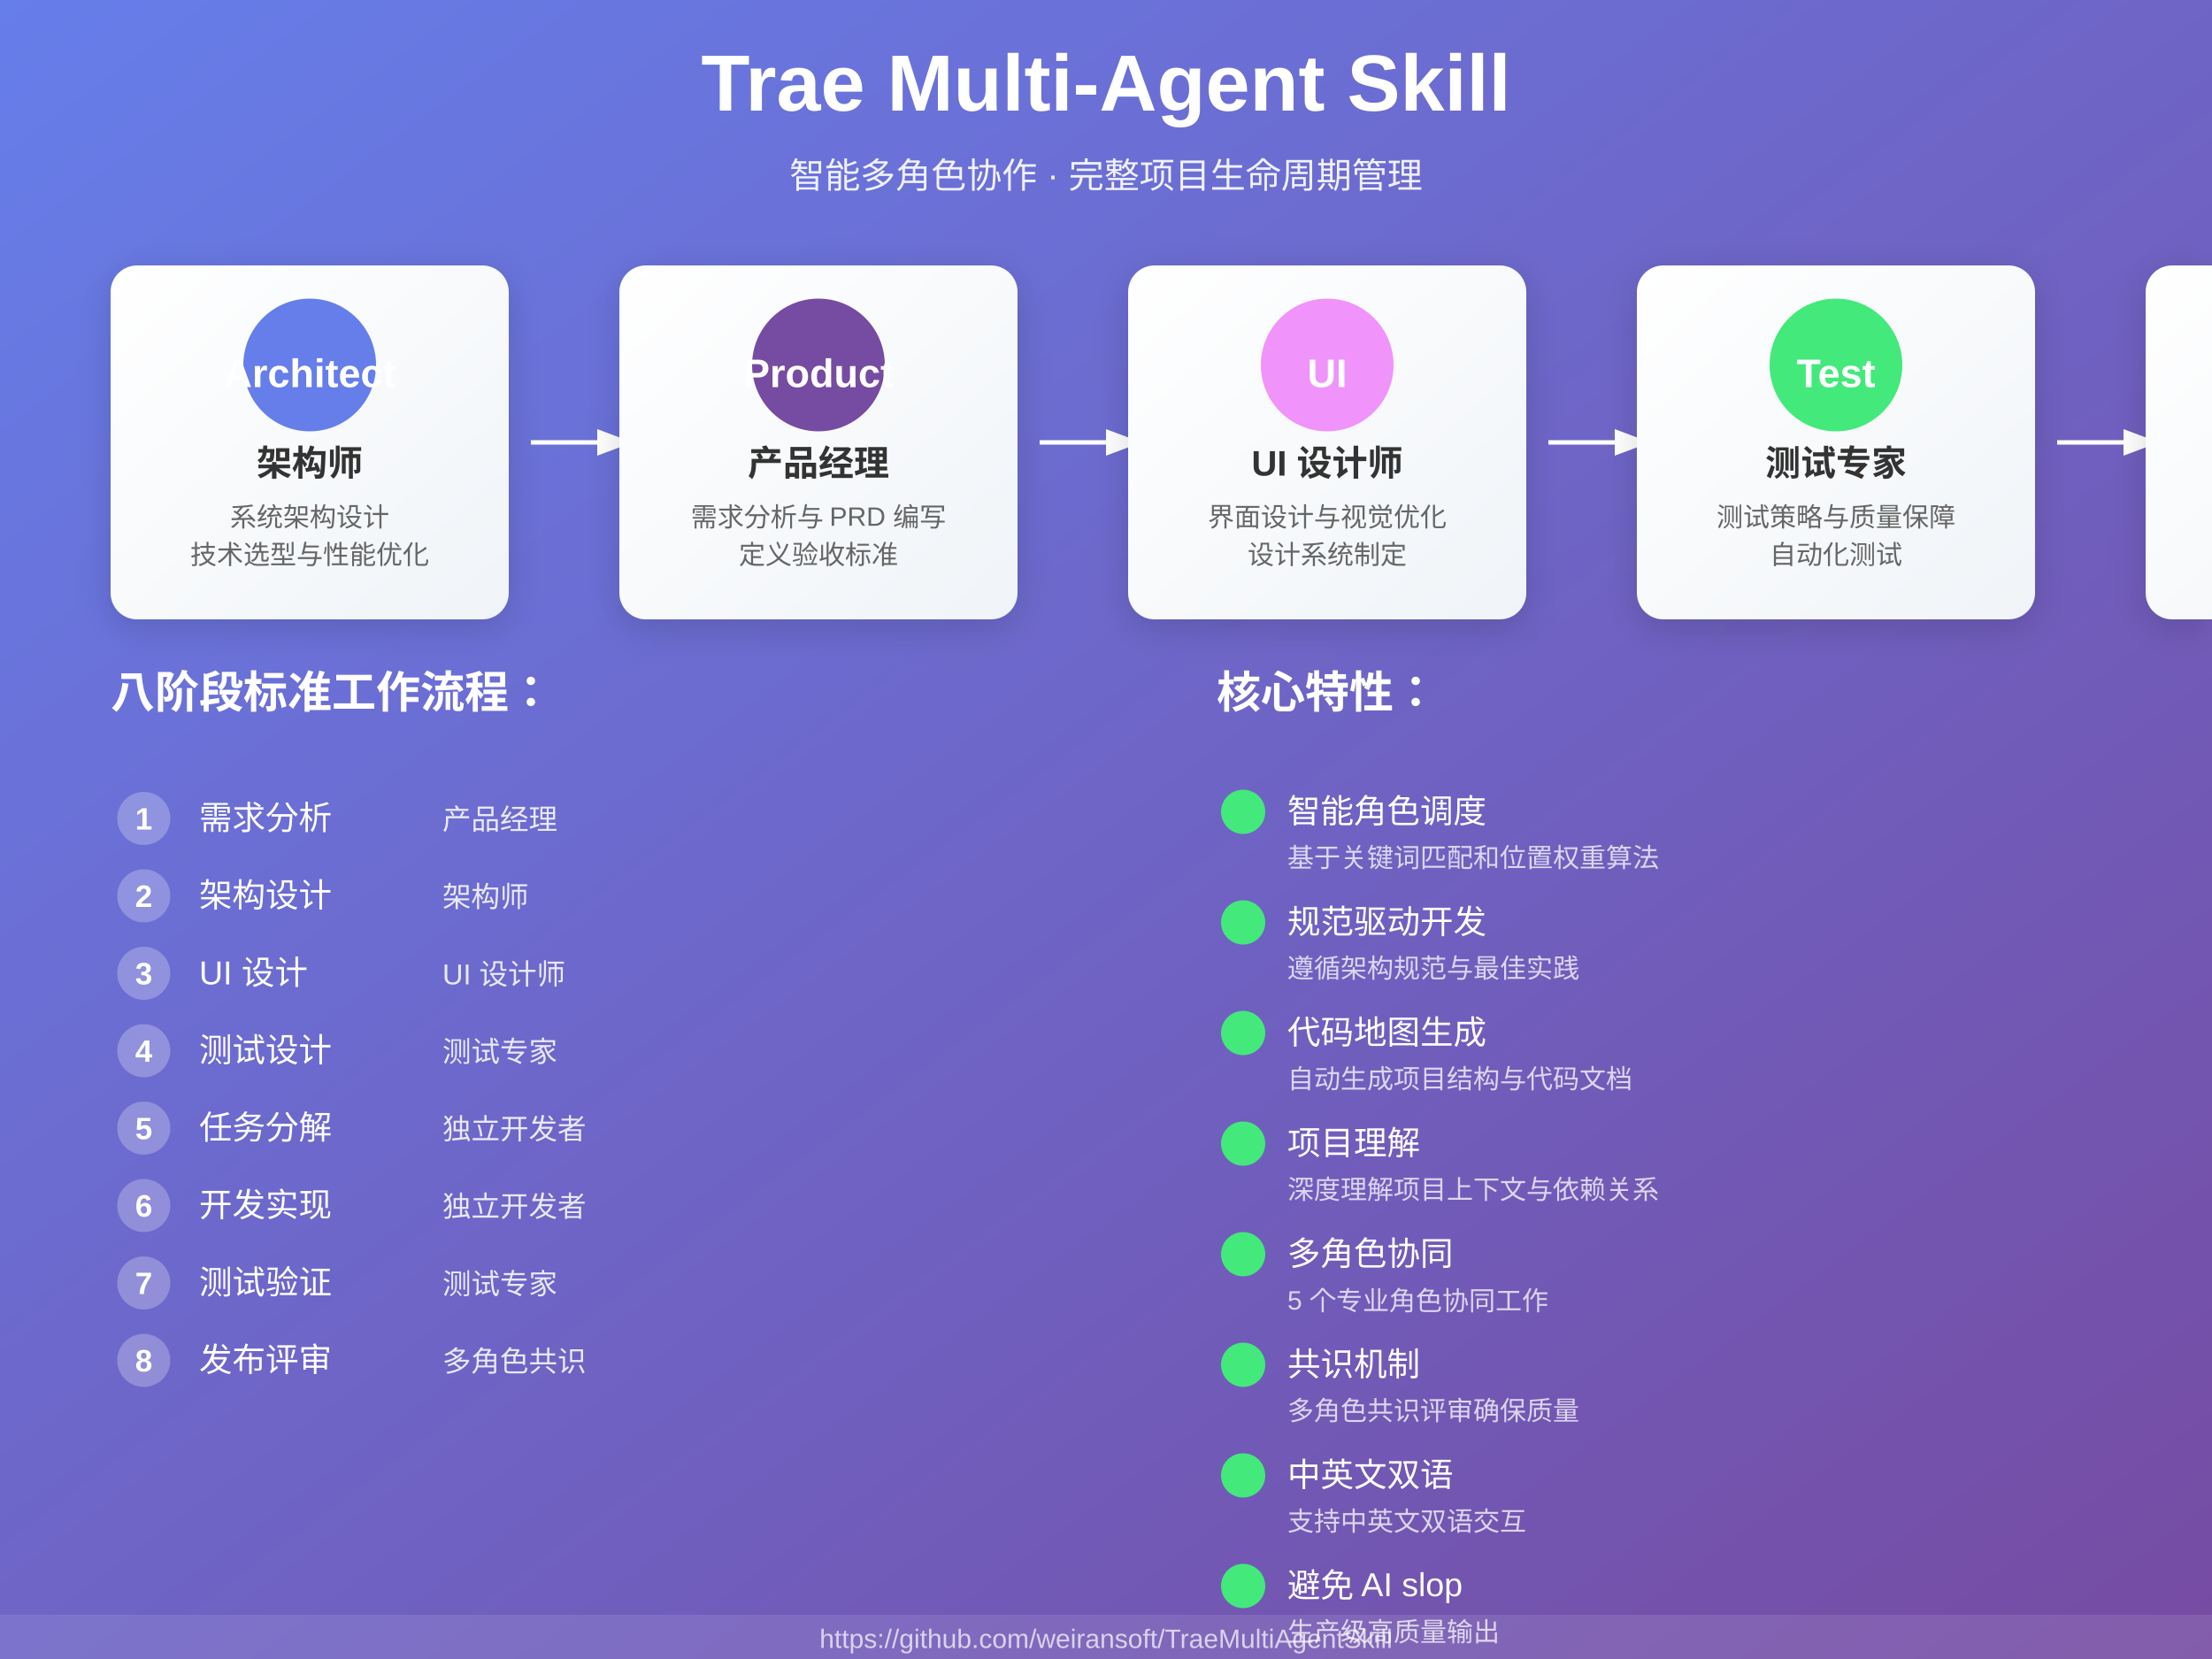
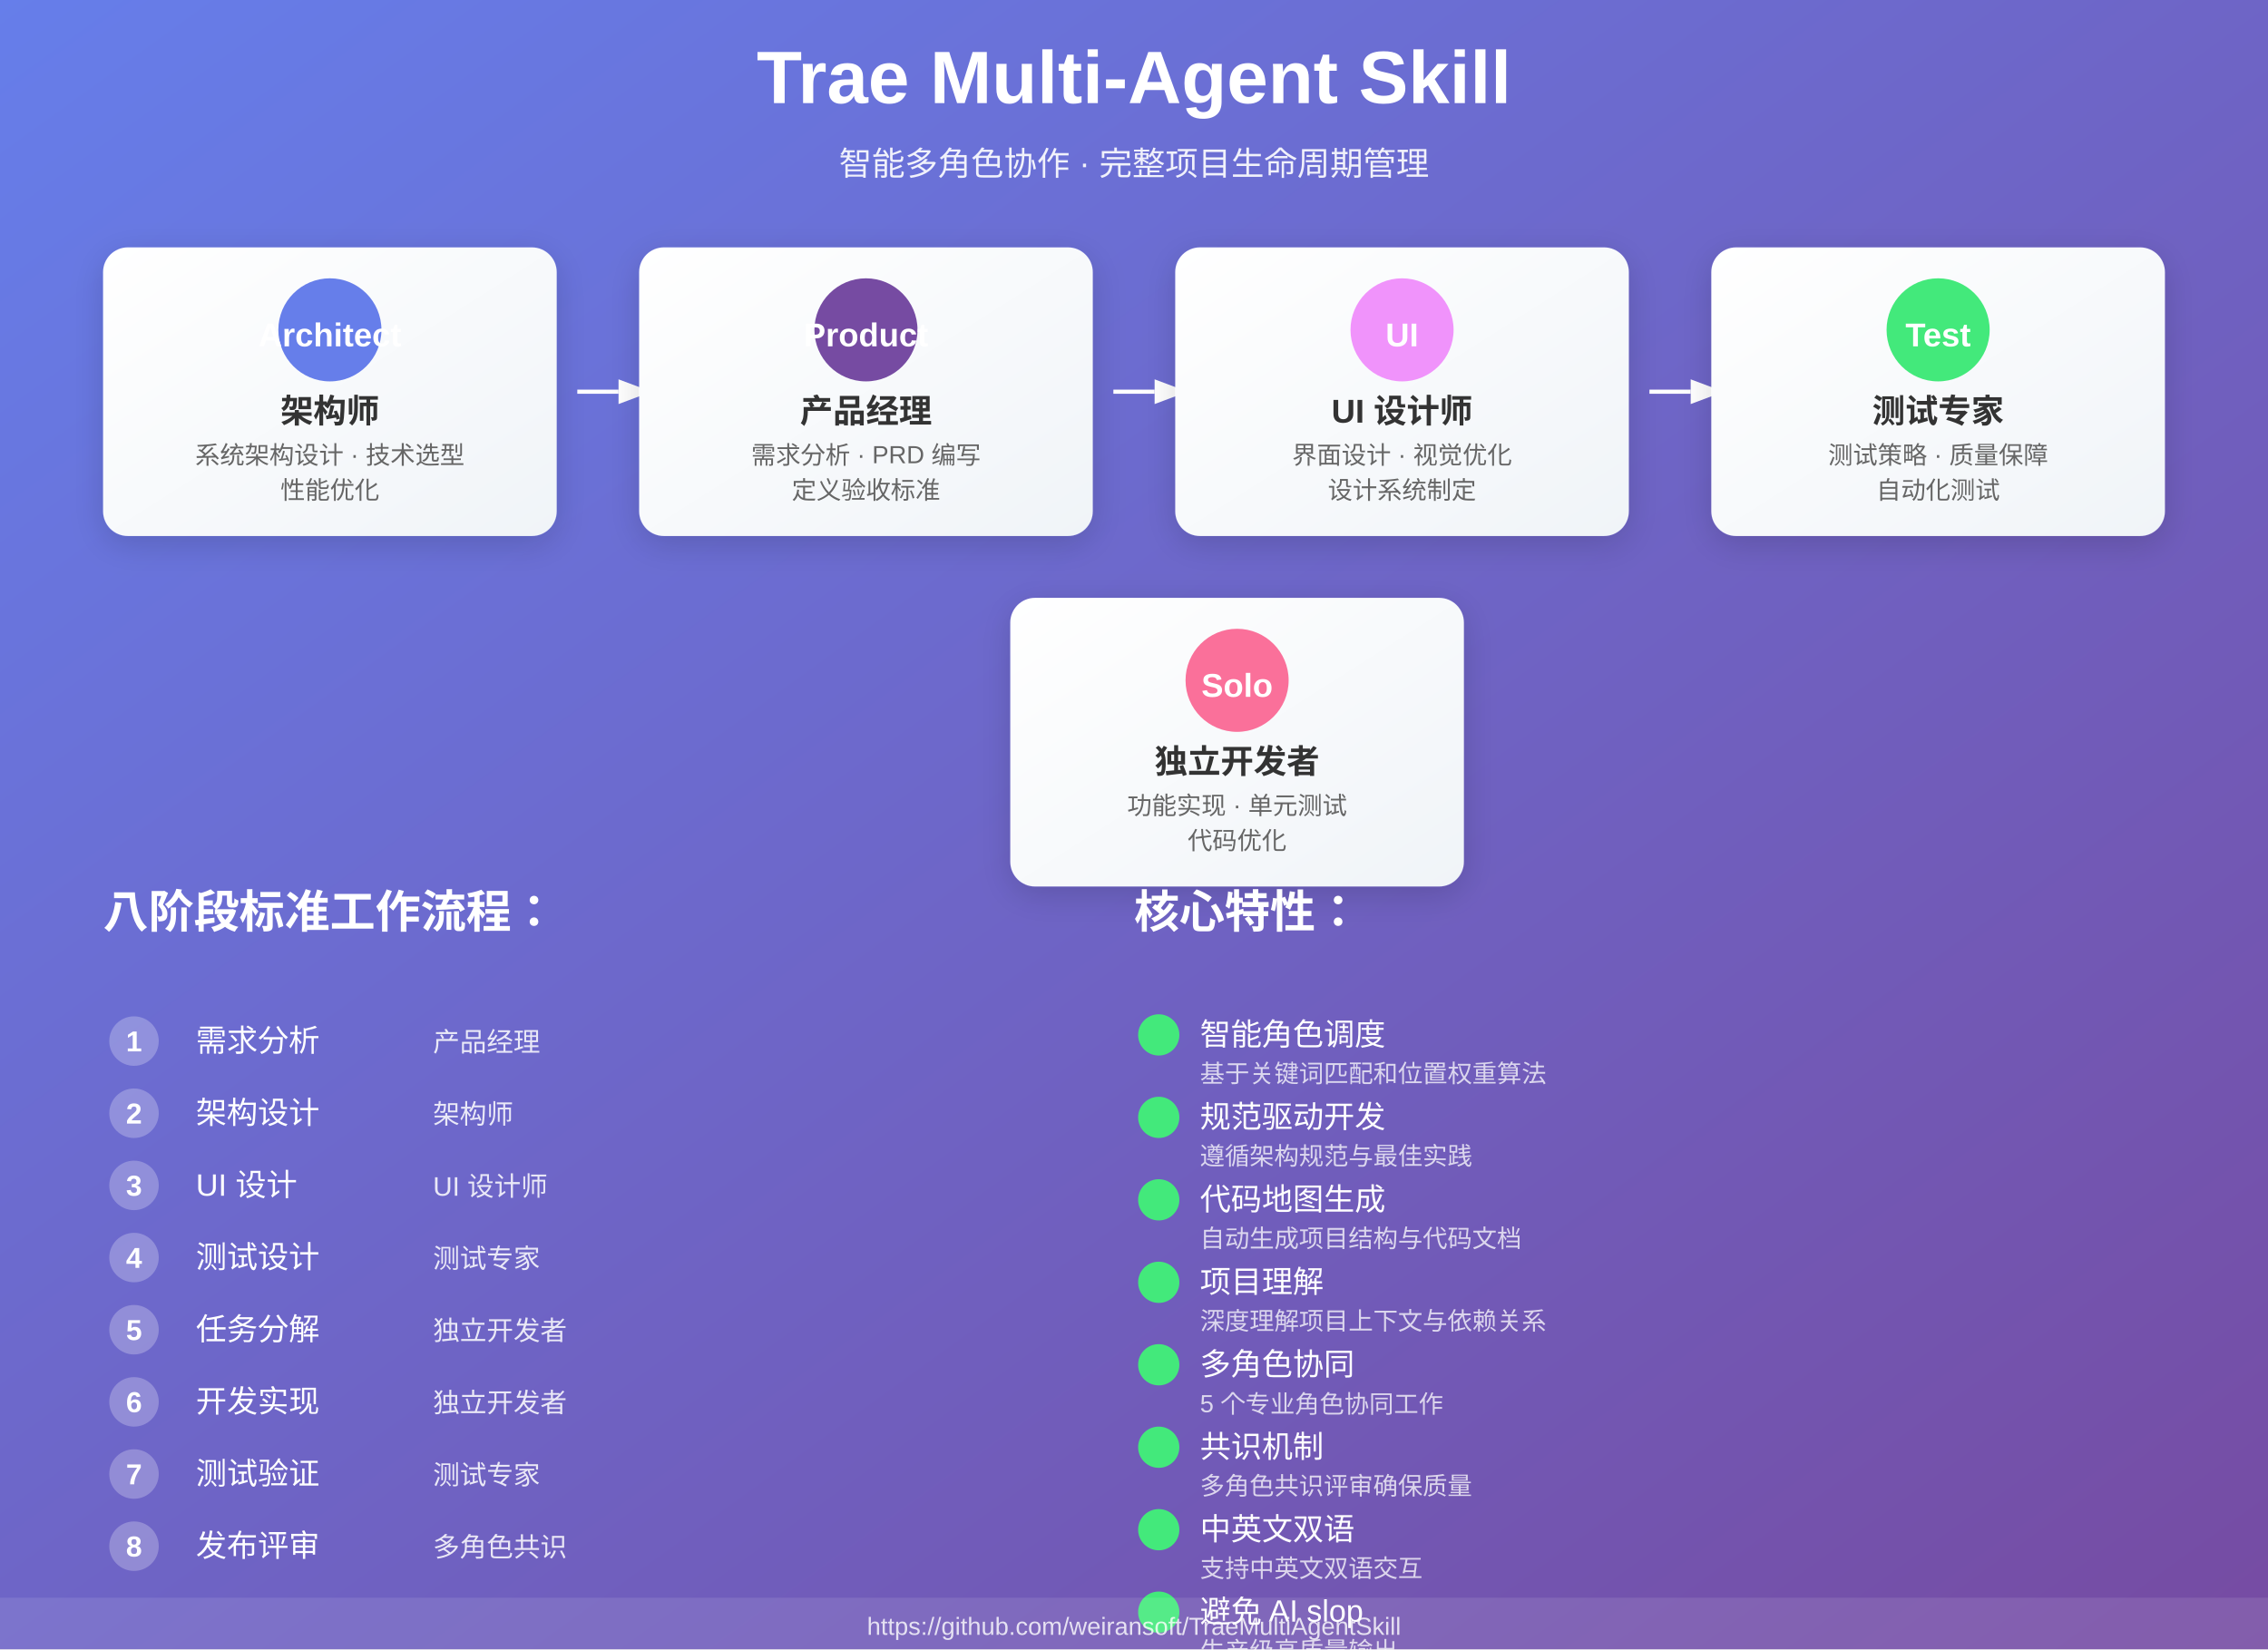
- <svg xmlns="http://www.w3.org/2000/svg" width="1000" height="750" viewBox="0 0 1000 750">
+ <svg xmlns="http://www.w3.org/2000/svg" width="1100" height="800" viewBox="0 0 1100 800">
  <defs>
    <linearGradient id="bgGradient" x1="0%" y1="0%" x2="100%" y2="100%">
      <stop offset="0%" style="stop-color:#667eea;stop-opacity:1" />
      <stop offset="100%" style="stop-color:#764ba2;stop-opacity:1" />
    </linearGradient>
    <linearGradient id="cardGradient" x1="0%" y1="0%" x2="100%" y2="100%">
      <stop offset="0%" style="stop-color:#ffffff;stop-opacity:1" />
      <stop offset="100%" style="stop-color:#f0f4f8;stop-opacity:1" />
    </linearGradient>
    <filter id="shadow" x="-20%" y="-20%" width="140%" height="140%">
      <feDropShadow dx="0" dy="4" stdDeviation="8" flood-color="#000000" flood-opacity="0.15" />
    </filter>
  </defs>
-   <rect width="1000" height="750" fill="url(#bgGradient)" />
-   <text x="500" y="50" font-family="Arial, sans-serif" font-size="36" font-weight="bold" fill="white" text-anchor="middle">
+   <rect width="1100" height="800" fill="url(#bgGradient)" />
+   <text x="550" y="50" font-family="Arial, sans-serif" font-size="36" font-weight="bold" fill="white" text-anchor="middle">
    Trae Multi-Agent Skill
  </text>
-   <text x="500" y="85" font-family="Arial, sans-serif" font-size="16" fill="rgba(255,255,255,0.9)" text-anchor="middle">
+   <text x="550" y="85" font-family="Arial, sans-serif" font-size="16" fill="rgba(255,255,255,0.9)" text-anchor="middle">
    智能多角色协作 · 完整项目生命周期管理
  </text>
  <g transform="translate(50, 120)">
    <g transform="translate(0, 0)">
-       <rect x="0" y="0" width="180" height="160" rx="12" fill="url(#cardGradient)" filter="url(#shadow)" />
-       <circle cx="90" cy="45" r="30" fill="#667eea" />
-       <text x="90" y="55" font-family="Arial, sans-serif" font-size="18" fill="white" text-anchor="middle" font-weight="bold">Architect</text>
-       <text x="90" y="95" font-family="Arial, sans-serif" font-size="16" font-weight="bold" fill="#333" text-anchor="middle">架构师</text>
-       <text x="90" y="118" font-family="Arial, sans-serif" font-size="12" fill="#666" text-anchor="middle">系统架构设计</text>
-       <text x="90" y="135" font-family="Arial, sans-serif" font-size="12" fill="#666" text-anchor="middle">技术选型与性能优化</text>
+       <rect x="0" y="0" width="220" height="140" rx="12" fill="url(#cardGradient)" filter="url(#shadow)" />
+       <circle cx="110" cy="40" r="25" fill="#667eea" />
+       <text x="110" y="48" font-family="Arial, sans-serif" font-size="16" fill="white" text-anchor="middle" font-weight="bold">Architect</text>
+       <text x="110" y="85" font-family="Arial, sans-serif" font-size="16" font-weight="bold" fill="#333" text-anchor="middle">架构师</text>
+       <text x="110" y="105" font-family="Arial, sans-serif" font-size="12" fill="#666" text-anchor="middle">系统架构设计 · 技术选型</text>
+       <text x="110" y="122" font-family="Arial, sans-serif" font-size="12" fill="#666" text-anchor="middle">性能优化</text>
    </g>
-     <path d="M190 80 L220 80" stroke="white" stroke-width="2" marker-end="url(#arrowhead)" />
-     <g transform="translate(230, 0)">
-       <rect x="0" y="0" width="180" height="160" rx="12" fill="url(#cardGradient)" filter="url(#shadow)" />
-       <circle cx="90" cy="45" r="30" fill="#764ba2" />
-       <text x="90" y="55" font-family="Arial, sans-serif" font-size="18" fill="white" text-anchor="middle" font-weight="bold">Product</text>
-       <text x="90" y="95" font-family="Arial, sans-serif" font-size="16" font-weight="bold" fill="#333" text-anchor="middle">产品经理</text>
-       <text x="90" y="118" font-family="Arial, sans-serif" font-size="12" fill="#666" text-anchor="middle">需求分析与 PRD 编写</text>
-       <text x="90" y="135" font-family="Arial, sans-serif" font-size="12" fill="#666" text-anchor="middle">定义验收标准</text>
+     <path d="M230 70 L250 70" stroke="white" stroke-width="2" marker-end="url(#arrowhead)" />
+     <g transform="translate(260, 0)">
+       <rect x="0" y="0" width="220" height="140" rx="12" fill="url(#cardGradient)" filter="url(#shadow)" />
+       <circle cx="110" cy="40" r="25" fill="#764ba2" />
+       <text x="110" y="48" font-family="Arial, sans-serif" font-size="16" fill="white" text-anchor="middle" font-weight="bold">Product</text>
+       <text x="110" y="85" font-family="Arial, sans-serif" font-size="16" font-weight="bold" fill="#333" text-anchor="middle">产品经理</text>
+       <text x="110" y="105" font-family="Arial, sans-serif" font-size="12" fill="#666" text-anchor="middle">需求分析 · PRD 编写</text>
+       <text x="110" y="122" font-family="Arial, sans-serif" font-size="12" fill="#666" text-anchor="middle">定义验收标准</text>
    </g>
-     <path d="M420 80 L450 80" stroke="white" stroke-width="2" marker-end="url(#arrowhead)" />
-     <g transform="translate(460, 0)">
-       <rect x="0" y="0" width="180" height="160" rx="12" fill="url(#cardGradient)" filter="url(#shadow)" />
-       <circle cx="90" cy="45" r="30" fill="#f093fb" />
-       <text x="90" y="55" font-family="Arial, sans-serif" font-size="18" fill="white" text-anchor="middle" font-weight="bold">UI</text>
-       <text x="90" y="95" font-family="Arial, sans-serif" font-size="16" font-weight="bold" fill="#333" text-anchor="middle">UI 设计师</text>
-       <text x="90" y="118" font-family="Arial, sans-serif" font-size="12" fill="#666" text-anchor="middle">界面设计与视觉优化</text>
-       <text x="90" y="135" font-family="Arial, sans-serif" font-size="12" fill="#666" text-anchor="middle">设计系统制定</text>
+     <path d="M490 70 L510 70" stroke="white" stroke-width="2" marker-end="url(#arrowhead)" />
+     <g transform="translate(520, 0)">
+       <rect x="0" y="0" width="220" height="140" rx="12" fill="url(#cardGradient)" filter="url(#shadow)" />
+       <circle cx="110" cy="40" r="25" fill="#f093fb" />
+       <text x="110" y="48" font-family="Arial, sans-serif" font-size="16" fill="white" text-anchor="middle" font-weight="bold">UI</text>
+       <text x="110" y="85" font-family="Arial, sans-serif" font-size="16" font-weight="bold" fill="#333" text-anchor="middle">UI 设计师</text>
+       <text x="110" y="105" font-family="Arial, sans-serif" font-size="12" fill="#666" text-anchor="middle">界面设计 · 视觉优化</text>
+       <text x="110" y="122" font-family="Arial, sans-serif" font-size="12" fill="#666" text-anchor="middle">设计系统制定</text>
    </g>
-     <path d="M650 80 L680 80" stroke="white" stroke-width="2" marker-end="url(#arrowhead)" />
-     <g transform="translate(690, 0)">
-       <rect x="0" y="0" width="180" height="160" rx="12" fill="url(#cardGradient)" filter="url(#shadow)" />
-       <circle cx="90" cy="45" r="30" fill="#43e97b" />
-       <text x="90" y="55" font-family="Arial, sans-serif" font-size="18" fill="white" text-anchor="middle" font-weight="bold">Test</text>
-       <text x="90" y="95" font-family="Arial, sans-serif" font-size="16" font-weight="bold" fill="#333" text-anchor="middle">测试专家</text>
-       <text x="90" y="118" font-family="Arial, sans-serif" font-size="12" fill="#666" text-anchor="middle">测试策略与质量保障</text>
-       <text x="90" y="135" font-family="Arial, sans-serif" font-size="12" fill="#666" text-anchor="middle">自动化测试</text>
+     <path d="M750 70 L770 70" stroke="white" stroke-width="2" marker-end="url(#arrowhead)" />
+     <g transform="translate(780, 0)">
+       <rect x="0" y="0" width="220" height="140" rx="12" fill="url(#cardGradient)" filter="url(#shadow)" />
+       <circle cx="110" cy="40" r="25" fill="#43e97b" />
+       <text x="110" y="48" font-family="Arial, sans-serif" font-size="16" fill="white" text-anchor="middle" font-weight="bold">Test</text>
+       <text x="110" y="85" font-family="Arial, sans-serif" font-size="16" font-weight="bold" fill="#333" text-anchor="middle">测试专家</text>
+       <text x="110" y="105" font-family="Arial, sans-serif" font-size="12" fill="#666" text-anchor="middle">测试策略 · 质量保障</text>
+       <text x="110" y="122" font-family="Arial, sans-serif" font-size="12" fill="#666" text-anchor="middle">自动化测试</text>
    </g>
-     <path d="M880 80 L910 80" stroke="white" stroke-width="2" marker-end="url(#arrowhead)" />
-     <g transform="translate(920, 0)">
-       <rect x="0" y="0" width="180" height="160" rx="12" fill="url(#cardGradient)" filter="url(#shadow)" />
-       <circle cx="90" cy="45" r="30" fill="#fa709a" />
-       <text x="90" y="55" font-family="Arial, sans-serif" font-size="18" fill="white" text-anchor="middle" font-weight="bold">Solo</text>
-       <text x="90" y="95" font-family="Arial, sans-serif" font-size="16" font-weight="bold" fill="#333" text-anchor="middle">独立开发者</text>
-       <text x="90" y="118" font-family="Arial, sans-serif" font-size="12" fill="#666" text-anchor="middle">功能实现与单元测试</text>
-       <text x="90" y="135" font-family="Arial, sans-serif" font-size="12" fill="#666" text-anchor="middle">代码优化</text>
+     <g transform="translate(440, 170)">
+       <rect x="0" y="0" width="220" height="140" rx="12" fill="url(#cardGradient)" filter="url(#shadow)" />
+       <circle cx="110" cy="40" r="25" fill="#fa709a" />
+       <text x="110" y="48" font-family="Arial, sans-serif" font-size="16" fill="white" text-anchor="middle" font-weight="bold">Solo</text>
+       <text x="110" y="85" font-family="Arial, sans-serif" font-size="16" font-weight="bold" fill="#333" text-anchor="middle">独立开发者</text>
+       <text x="110" y="105" font-family="Arial, sans-serif" font-size="12" fill="#666" text-anchor="middle">功能实现 · 单元测试</text>
+       <text x="110" y="122" font-family="Arial, sans-serif" font-size="12" fill="#666" text-anchor="middle">代码优化</text>
    </g>
  </g>
-   <g transform="translate(50, 320)">
-     <text x="0" y="0" font-family="Arial, sans-serif" font-size="20" font-weight="bold" fill="white">八阶段标准工作流程：</text>
-     <g transform="translate(0, 35)">
+   <g transform="translate(50, 450)">
+     <text x="0" y="0" font-family="Arial, sans-serif" font-size="22" font-weight="bold" fill="white">八阶段标准工作流程：</text>
+     <g transform="translate(0, 40)">
      <circle cx="15" cy="15" r="12" fill="rgba(255,255,255,0.25)" />
      <text x="15" y="20" font-family="Arial, sans-serif" font-size="14" font-weight="bold" fill="white" text-anchor="middle">1</text>
-       <text x="40" y="20" font-family="Arial, sans-serif" font-size="15" fill="white">需求分析</text>
-       <text x="150" y="20" font-family="Arial, sans-serif" font-size="13" fill="rgba(255,255,255,0.85)">产品经理</text>
+       <text x="45" y="20" font-family="Arial, sans-serif" font-size="15" fill="white">需求分析</text>
+       <text x="160" y="20" font-family="Arial, sans-serif" font-size="13" fill="rgba(255,255,255,0.85)">产品经理</text>
    </g>
-     <g transform="translate(0, 70)">
+     <g transform="translate(0, 75)">
      <circle cx="15" cy="15" r="12" fill="rgba(255,255,255,0.25)" />
      <text x="15" y="20" font-family="Arial, sans-serif" font-size="14" font-weight="bold" fill="white" text-anchor="middle">2</text>
-       <text x="40" y="20" font-family="Arial, sans-serif" font-size="15" fill="white">架构设计</text>
-       <text x="150" y="20" font-family="Arial, sans-serif" font-size="13" fill="rgba(255,255,255,0.85)">架构师</text>
+       <text x="45" y="20" font-family="Arial, sans-serif" font-size="15" fill="white">架构设计</text>
+       <text x="160" y="20" font-family="Arial, sans-serif" font-size="13" fill="rgba(255,255,255,0.85)">架构师</text>
    </g>
-     <g transform="translate(0, 105)">
+     <g transform="translate(0, 110)">
      <circle cx="15" cy="15" r="12" fill="rgba(255,255,255,0.25)" />
      <text x="15" y="20" font-family="Arial, sans-serif" font-size="14" font-weight="bold" fill="white" text-anchor="middle">3</text>
-       <text x="40" y="20" font-family="Arial, sans-serif" font-size="15" fill="white">UI 设计</text>
-       <text x="150" y="20" font-family="Arial, sans-serif" font-size="13" fill="rgba(255,255,255,0.85)">UI 设计师</text>
+       <text x="45" y="20" font-family="Arial, sans-serif" font-size="15" fill="white">UI 设计</text>
+       <text x="160" y="20" font-family="Arial, sans-serif" font-size="13" fill="rgba(255,255,255,0.85)">UI 设计师</text>
    </g>
-     <g transform="translate(0, 140)">
+     <g transform="translate(0, 145)">
      <circle cx="15" cy="15" r="12" fill="rgba(255,255,255,0.25)" />
      <text x="15" y="20" font-family="Arial, sans-serif" font-size="14" font-weight="bold" fill="white" text-anchor="middle">4</text>
-       <text x="40" y="20" font-family="Arial, sans-serif" font-size="15" fill="white">测试设计</text>
-       <text x="150" y="20" font-family="Arial, sans-serif" font-size="13" fill="rgba(255,255,255,0.85)">测试专家</text>
+       <text x="45" y="20" font-family="Arial, sans-serif" font-size="15" fill="white">测试设计</text>
+       <text x="160" y="20" font-family="Arial, sans-serif" font-size="13" fill="rgba(255,255,255,0.85)">测试专家</text>
    </g>
-     <g transform="translate(0, 175)">
+     <g transform="translate(0, 180)">
      <circle cx="15" cy="15" r="12" fill="rgba(255,255,255,0.25)" />
      <text x="15" y="20" font-family="Arial, sans-serif" font-size="14" font-weight="bold" fill="white" text-anchor="middle">5</text>
-       <text x="40" y="20" font-family="Arial, sans-serif" font-size="15" fill="white">任务分解</text>
-       <text x="150" y="20" font-family="Arial, sans-serif" font-size="13" fill="rgba(255,255,255,0.85)">独立开发者</text>
+       <text x="45" y="20" font-family="Arial, sans-serif" font-size="15" fill="white">任务分解</text>
+       <text x="160" y="20" font-family="Arial, sans-serif" font-size="13" fill="rgba(255,255,255,0.85)">独立开发者</text>
    </g>
-     <g transform="translate(0, 210)">
+     <g transform="translate(0, 215)">
      <circle cx="15" cy="15" r="12" fill="rgba(255,255,255,0.25)" />
      <text x="15" y="20" font-family="Arial, sans-serif" font-size="14" font-weight="bold" fill="white" text-anchor="middle">6</text>
-       <text x="40" y="20" font-family="Arial, sans-serif" font-size="15" fill="white">开发实现</text>
-       <text x="150" y="20" font-family="Arial, sans-serif" font-size="13" fill="rgba(255,255,255,0.85)">独立开发者</text>
+       <text x="45" y="20" font-family="Arial, sans-serif" font-size="15" fill="white">开发实现</text>
+       <text x="160" y="20" font-family="Arial, sans-serif" font-size="13" fill="rgba(255,255,255,0.85)">独立开发者</text>
    </g>
-     <g transform="translate(0, 245)">
+     <g transform="translate(0, 250)">
      <circle cx="15" cy="15" r="12" fill="rgba(255,255,255,0.25)" />
      <text x="15" y="20" font-family="Arial, sans-serif" font-size="14" font-weight="bold" fill="white" text-anchor="middle">7</text>
-       <text x="40" y="20" font-family="Arial, sans-serif" font-size="15" fill="white">测试验证</text>
-       <text x="150" y="20" font-family="Arial, sans-serif" font-size="13" fill="rgba(255,255,255,0.85)">测试专家</text>
+       <text x="45" y="20" font-family="Arial, sans-serif" font-size="15" fill="white">测试验证</text>
+       <text x="160" y="20" font-family="Arial, sans-serif" font-size="13" fill="rgba(255,255,255,0.85)">测试专家</text>
+     </g>
+     <g transform="translate(0, 285)">
+       <circle cx="15" cy="15" r="12" fill="rgba(255,255,255,0.25)" />
+       <text x="15" y="20" font-family="Arial, sans-serif" font-size="14" font-weight="bold" fill="white" text-anchor="middle">8</text>
+       <text x="45" y="20" font-family="Arial, sans-serif" font-size="15" fill="white">发布评审</text>
+       <text x="160" y="20" font-family="Arial, sans-serif" font-size="13" fill="rgba(255,255,255,0.85)">多角色共识</text>
+     </g>
+   </g>
+   <g transform="translate(550, 450)">
+     <text x="0" y="0" font-family="Arial, sans-serif" font-size="22" font-weight="bold" fill="white">核心特性：</text>
+     <g transform="translate(0, 40)">
+       <circle cx="12" cy="12" r="10" fill="#43e97b" />
+       <text x="32" y="17" font-family="Arial, sans-serif" font-size="15" fill="white">智能角色调度</text>
+       <text x="32" y="35" font-family="Arial, sans-serif" font-size="12" fill="rgba(255,255,255,0.75)">基于关键词匹配和位置权重算法</text>
+     </g>
+     <g transform="translate(0, 80)">
+       <circle cx="12" cy="12" r="10" fill="#43e97b" />
+       <text x="32" y="17" font-family="Arial, sans-serif" font-size="15" fill="white">规范驱动开发</text>
+       <text x="32" y="35" font-family="Arial, sans-serif" font-size="12" fill="rgba(255,255,255,0.75)">遵循架构规范与最佳实践</text>
+     </g>
+     <g transform="translate(0, 120)">
+       <circle cx="12" cy="12" r="10" fill="#43e97b" />
+       <text x="32" y="17" font-family="Arial, sans-serif" font-size="15" fill="white">代码地图生成</text>
+       <text x="32" y="35" font-family="Arial, sans-serif" font-size="12" fill="rgba(255,255,255,0.75)">自动生成项目结构与代码文档</text>
+     </g>
+     <g transform="translate(0, 160)">
+       <circle cx="12" cy="12" r="10" fill="#43e97b" />
+       <text x="32" y="17" font-family="Arial, sans-serif" font-size="15" fill="white">项目理解</text>
+       <text x="32" y="35" font-family="Arial, sans-serif" font-size="12" fill="rgba(255,255,255,0.75)">深度理解项目上下文与依赖关系</text>
+     </g>
+     <g transform="translate(0, 200)">
+       <circle cx="12" cy="12" r="10" fill="#43e97b" />
+       <text x="32" y="17" font-family="Arial, sans-serif" font-size="15" fill="white">多角色协同</text>
+       <text x="32" y="35" font-family="Arial, sans-serif" font-size="12" fill="rgba(255,255,255,0.75)">5 个专业角色协同工作</text>
+     </g>
+     <g transform="translate(0, 240)">
+       <circle cx="12" cy="12" r="10" fill="#43e97b" />
+       <text x="32" y="17" font-family="Arial, sans-serif" font-size="15" fill="white">共识机制</text>
+       <text x="32" y="35" font-family="Arial, sans-serif" font-size="12" fill="rgba(255,255,255,0.75)">多角色共识评审确保质量</text>
    </g>
    <g transform="translate(0, 280)">
-       <circle cx="15" cy="15" r="12" fill="rgba(255,255,255,0.25)" />
-       <text x="15" y="20" font-family="Arial, sans-serif" font-size="14" font-weight="bold" fill="white" text-anchor="middle">8</text>
-       <text x="40" y="20" font-family="Arial, sans-serif" font-size="15" fill="white">发布评审</text>
-       <text x="150" y="20" font-family="Arial, sans-serif" font-size="13" fill="rgba(255,255,255,0.85)">多角色共识</text>
-     </g>
-   </g>
-   <g transform="translate(550, 320)">
-     <text x="0" y="0" font-family="Arial, sans-serif" font-size="20" font-weight="bold" fill="white">核心特性：</text>
-     <g transform="translate(0, 35)">
-       <circle cx="12" cy="12" r="10" fill="#43e97b" />
-       <text x="32" y="17" font-family="Arial, sans-serif" font-size="15" fill="white">智能角色调度</text>
-       <text x="32" y="37" font-family="Arial, sans-serif" font-size="12" fill="rgba(255,255,255,0.75)">基于关键词匹配和位置权重算法</text>
-     </g>
-     <g transform="translate(0, 85)">
-       <circle cx="12" cy="12" r="10" fill="#43e97b" />
-       <text x="32" y="17" font-family="Arial, sans-serif" font-size="15" fill="white">规范驱动开发</text>
-       <text x="32" y="37" font-family="Arial, sans-serif" font-size="12" fill="rgba(255,255,255,0.75)">遵循架构规范与最佳实践</text>
-     </g>
-     <g transform="translate(0, 135)">
-       <circle cx="12" cy="12" r="10" fill="#43e97b" />
-       <text x="32" y="17" font-family="Arial, sans-serif" font-size="15" fill="white">代码地图生成</text>
-       <text x="32" y="37" font-family="Arial, sans-serif" font-size="12" fill="rgba(255,255,255,0.75)">自动生成项目结构与代码文档</text>
-     </g>
-     <g transform="translate(0, 185)">
-       <circle cx="12" cy="12" r="10" fill="#43e97b" />
-       <text x="32" y="17" font-family="Arial, sans-serif" font-size="15" fill="white">项目理解</text>
-       <text x="32" y="37" font-family="Arial, sans-serif" font-size="12" fill="rgba(255,255,255,0.75)">深度理解项目上下文与依赖关系</text>
-     </g>
-     <g transform="translate(0, 235)">
-       <circle cx="12" cy="12" r="10" fill="#43e97b" />
-       <text x="32" y="17" font-family="Arial, sans-serif" font-size="15" fill="white">多角色协同</text>
-       <text x="32" y="37" font-family="Arial, sans-serif" font-size="12" fill="rgba(255,255,255,0.75)">5 个专业角色协同工作</text>
-     </g>
-     <g transform="translate(0, 285)">
-       <circle cx="12" cy="12" r="10" fill="#43e97b" />
-       <text x="32" y="17" font-family="Arial, sans-serif" font-size="15" fill="white">共识机制</text>
-       <text x="32" y="37" font-family="Arial, sans-serif" font-size="12" fill="rgba(255,255,255,0.75)">多角色共识评审确保质量</text>
-     </g>
-     <g transform="translate(0, 335)">
      <circle cx="12" cy="12" r="10" fill="#43e97b" />
      <text x="32" y="17" font-family="Arial, sans-serif" font-size="15" fill="white">中英文双语</text>
-       <text x="32" y="37" font-family="Arial, sans-serif" font-size="12" fill="rgba(255,255,255,0.75)">支持中英文双语交互</text>
+       <text x="32" y="35" font-family="Arial, sans-serif" font-size="12" fill="rgba(255,255,255,0.75)">支持中英文双语交互</text>
    </g>
-     <g transform="translate(0, 385)">
+     <g transform="translate(0, 320)">
      <circle cx="12" cy="12" r="10" fill="#43e97b" />
      <text x="32" y="17" font-family="Arial, sans-serif" font-size="15" fill="white">避免 AI slop</text>
-       <text x="32" y="37" font-family="Arial, sans-serif" font-size="12" fill="rgba(255,255,255,0.75)">生产级高质量输出</text>
+       <text x="32" y="35" font-family="Arial, sans-serif" font-size="12" fill="rgba(255,255,255,0.75)">生产级高质量输出</text>
    </g>
  </g>
  <defs>
    <marker id="arrowhead" markerWidth="8" markerHeight="6" refX="0" refY="3" orient="auto">
      <polygon points="0 0, 8 3, 0 6" fill="white" />
    </marker>
  </defs>
-   <rect x="0" y="730" width="1000" height="20" fill="rgba(255,255,255,0.1)" />
-   <text x="500" y="745" font-family="Arial, sans-serif" font-size="12" fill="rgba(255,255,255,0.7)" text-anchor="middle">
+   <rect x="0" y="775" width="1100" height="25" fill="rgba(255,255,255,0.1)" />
+   <text x="550" y="793" font-family="Arial, sans-serif" font-size="12" fill="rgba(255,255,255,0.8)" text-anchor="middle">
    https://github.com/weiransoft/TraeMultiAgentSkill
  </text>
</svg>
